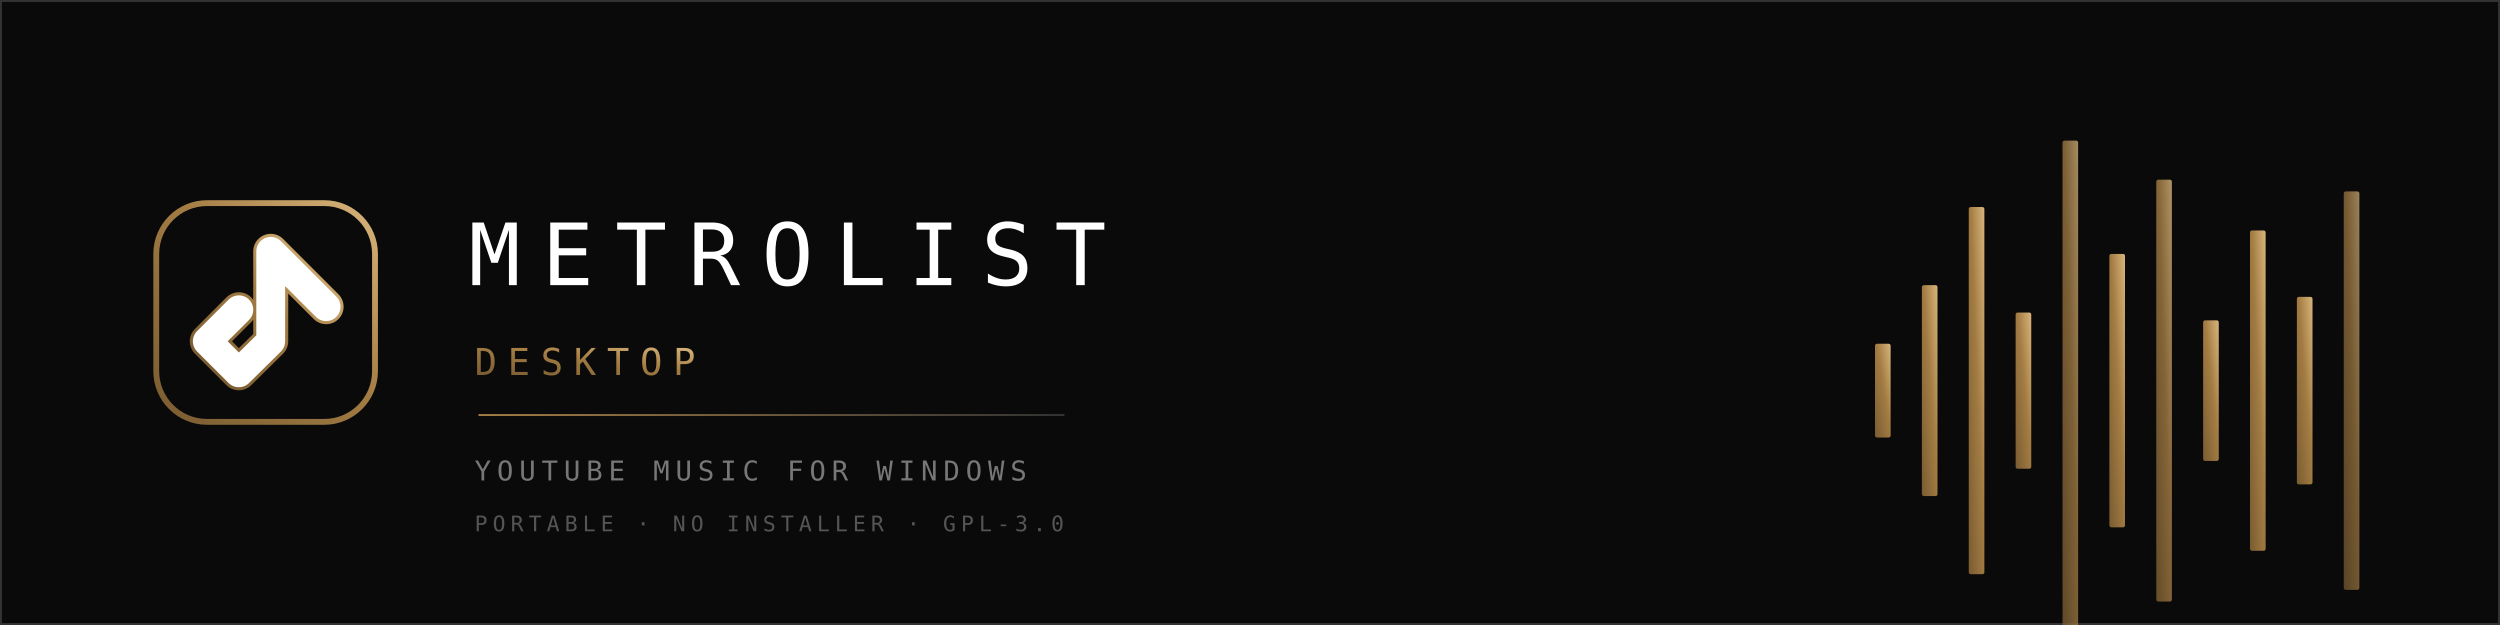
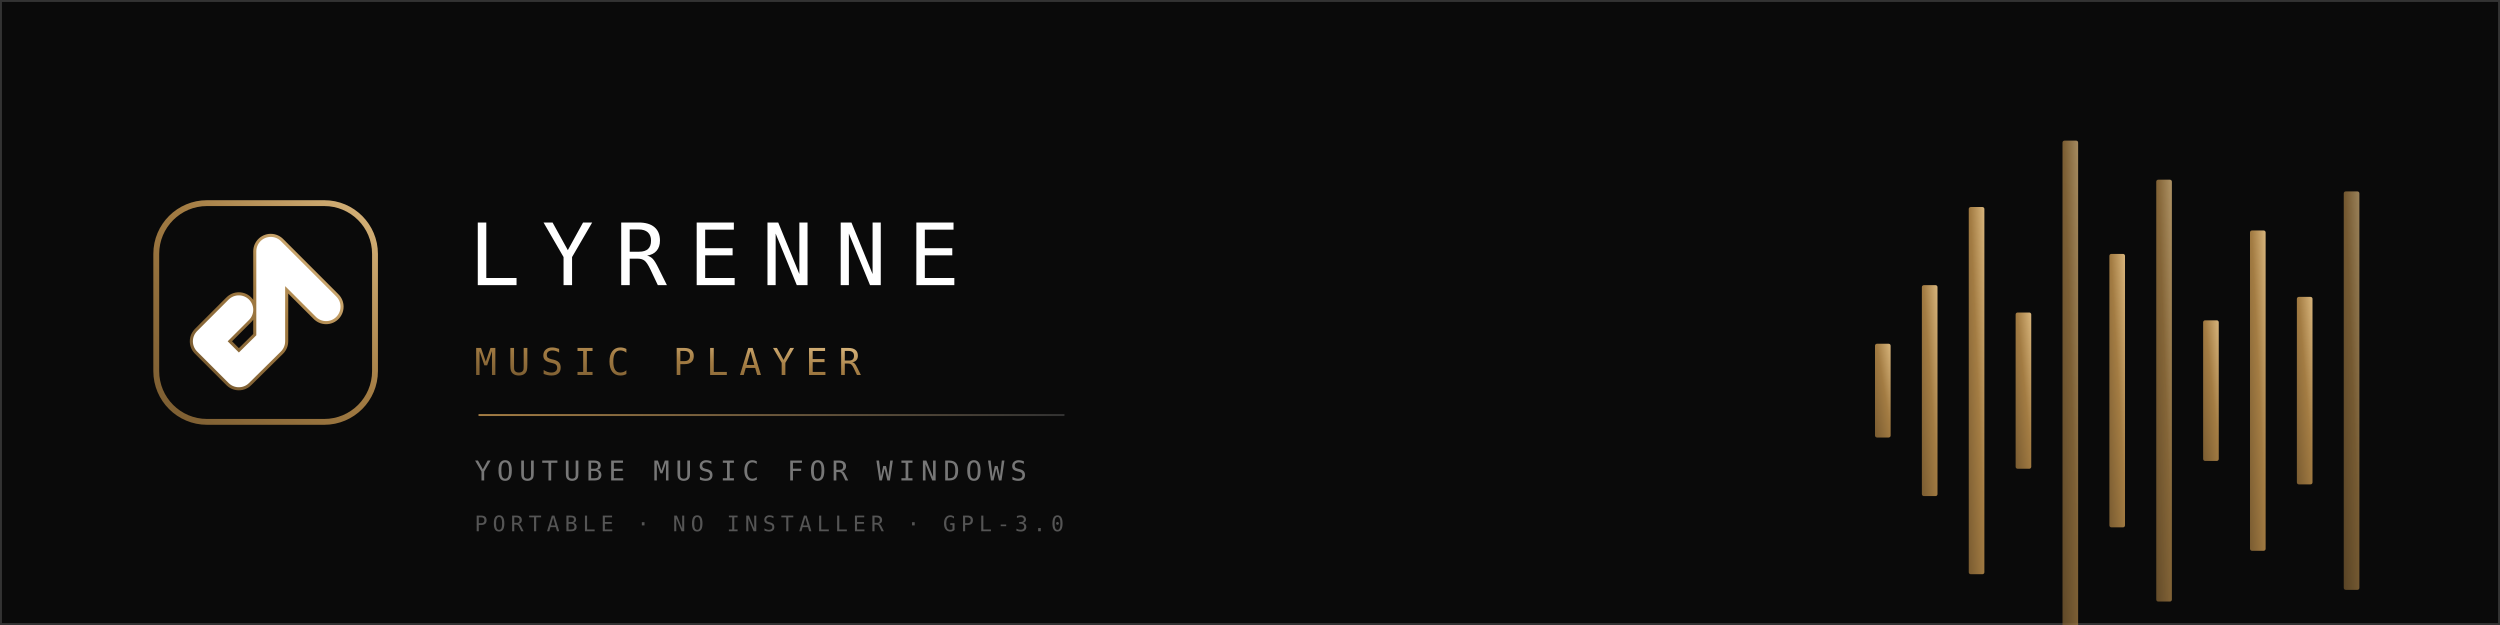
- <svg xmlns="http://www.w3.org/2000/svg" viewBox="0 0 1280 320" width="1280" height="320" role="img" aria-label="Metrolist Desktop: YouTube Music for Windows">
+ <svg xmlns="http://www.w3.org/2000/svg" viewBox="0 0 1280 320" width="1280" height="320" role="img" aria-label="Lyrenne: a YouTube Music player for Windows">
  <defs>
    <linearGradient id="accent" x1="0" y1="1" x2="1" y2="0">
      <stop offset="0%" stop-color="#7a5c31" />
      <stop offset="55%" stop-color="#A37C43" />
      <stop offset="100%" stop-color="#d8b57c" />
    </linearGradient>
    <linearGradient id="rule" x1="0" y1="0" x2="1" y2="0">
      <stop offset="0%" stop-color="#A37C43" />
      <stop offset="100%" stop-color="#333333" />
    </linearGradient>
  </defs>
  <rect width="1280" height="320" fill="#0a0a0a" />
  <rect x="0.5" y="0.5" width="1279" height="319" fill="none" stroke="#333333" />
  <g transform="translate(80 104)">
    <rect width="112" height="112" rx="26" fill="#0a0a0a" stroke="url(#accent)" stroke-width="3" />
    <g transform="scale(0.21875) translate(19.55 21) scale(0.9)" fill="none" stroke-linecap="round" stroke-linejoin="round">
      <path d="M420 246 L276 102 L276 336 L193 418 L111 336 L193 254" stroke="url(#accent)" stroke-width="91" />
      <path d="M420 246 L276 102 L276 336 L193 418 L111 336 L193 254" stroke="#ffffff" stroke-width="75" />
    </g>
  </g>
  <g font-family="Space Mono, Cascadia Mono, Consolas, DejaVu Sans Mono, monospace">
-     <text x="240" y="146" font-size="44" letter-spacing="11" fill="#ffffff">METROLIST</text>
-     <text x="243" y="192" font-size="19" letter-spacing="5.5" fill="url(#accent)">DESKTOP</text>
+     <text x="240" y="146" font-size="44" letter-spacing="11" fill="#ffffff">LYRENNE</text>
+     <text x="243" y="192" font-size="19" letter-spacing="5.5" fill="url(#accent)">MUSIC PLAYER</text>
    <rect x="245" y="212" width="300" height="1" fill="url(#rule)" />
    <text x="243" y="246" font-size="14" letter-spacing="3" fill="#777777">YOUTUBE MUSIC FOR WINDOWS</text>
    <text x="243" y="272" font-size="11" letter-spacing="2.6" fill="#555555">PORTABLE · NO INSTALLER · GPL-3.0</text>
  </g>
  <g fill="url(#accent)">
    <rect x="960" y="176" width="8" height="48" rx="1" />
    <rect x="984" y="146" width="8" height="108" rx="1" />
    <rect x="1008" y="106" width="8" height="188" rx="1" />
    <rect x="1032" y="160" width="8" height="80" rx="1" />
    <rect x="1056" y="72" width="8" height="256" rx="1" opacity="0.75" />
    <rect x="1080" y="130" width="8" height="140" rx="1" />
    <rect x="1104" y="92" width="8" height="216" rx="1" opacity="0.8" />
    <rect x="1128" y="164" width="8" height="72" rx="1" />
    <rect x="1152" y="118" width="8" height="164" rx="1" />
    <rect x="1176" y="152" width="8" height="96" rx="1" />
    <rect x="1200" y="98" width="8" height="204" rx="1" opacity="0.7" />
  </g>
</svg>
